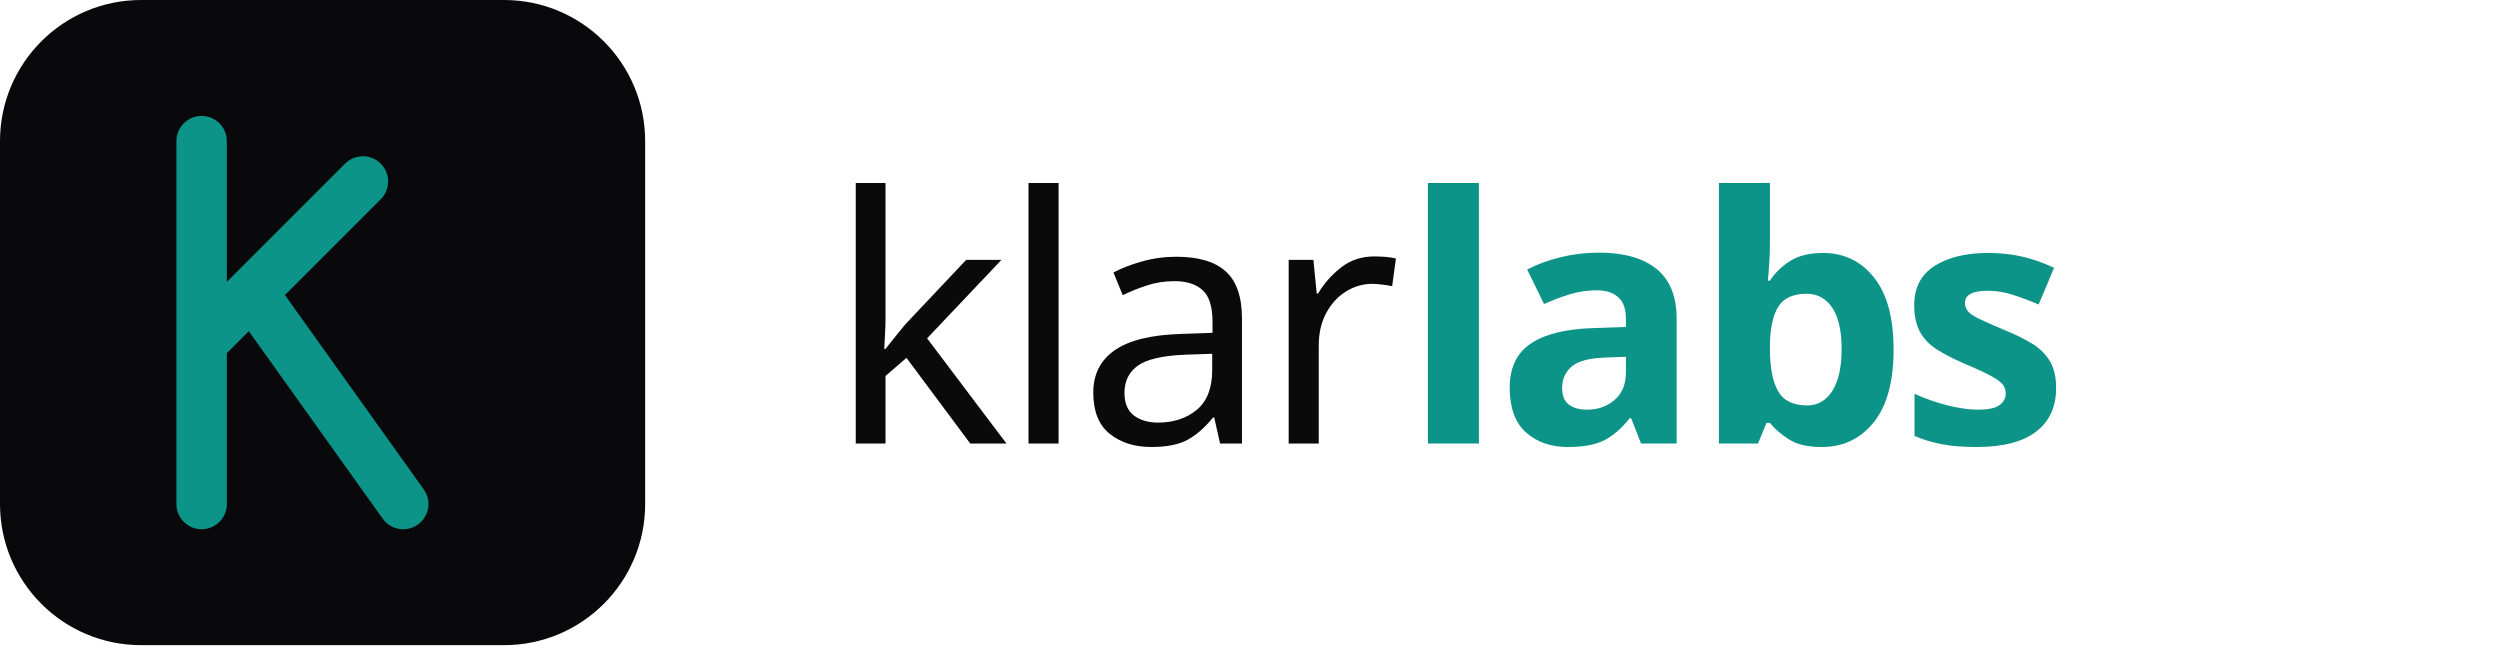
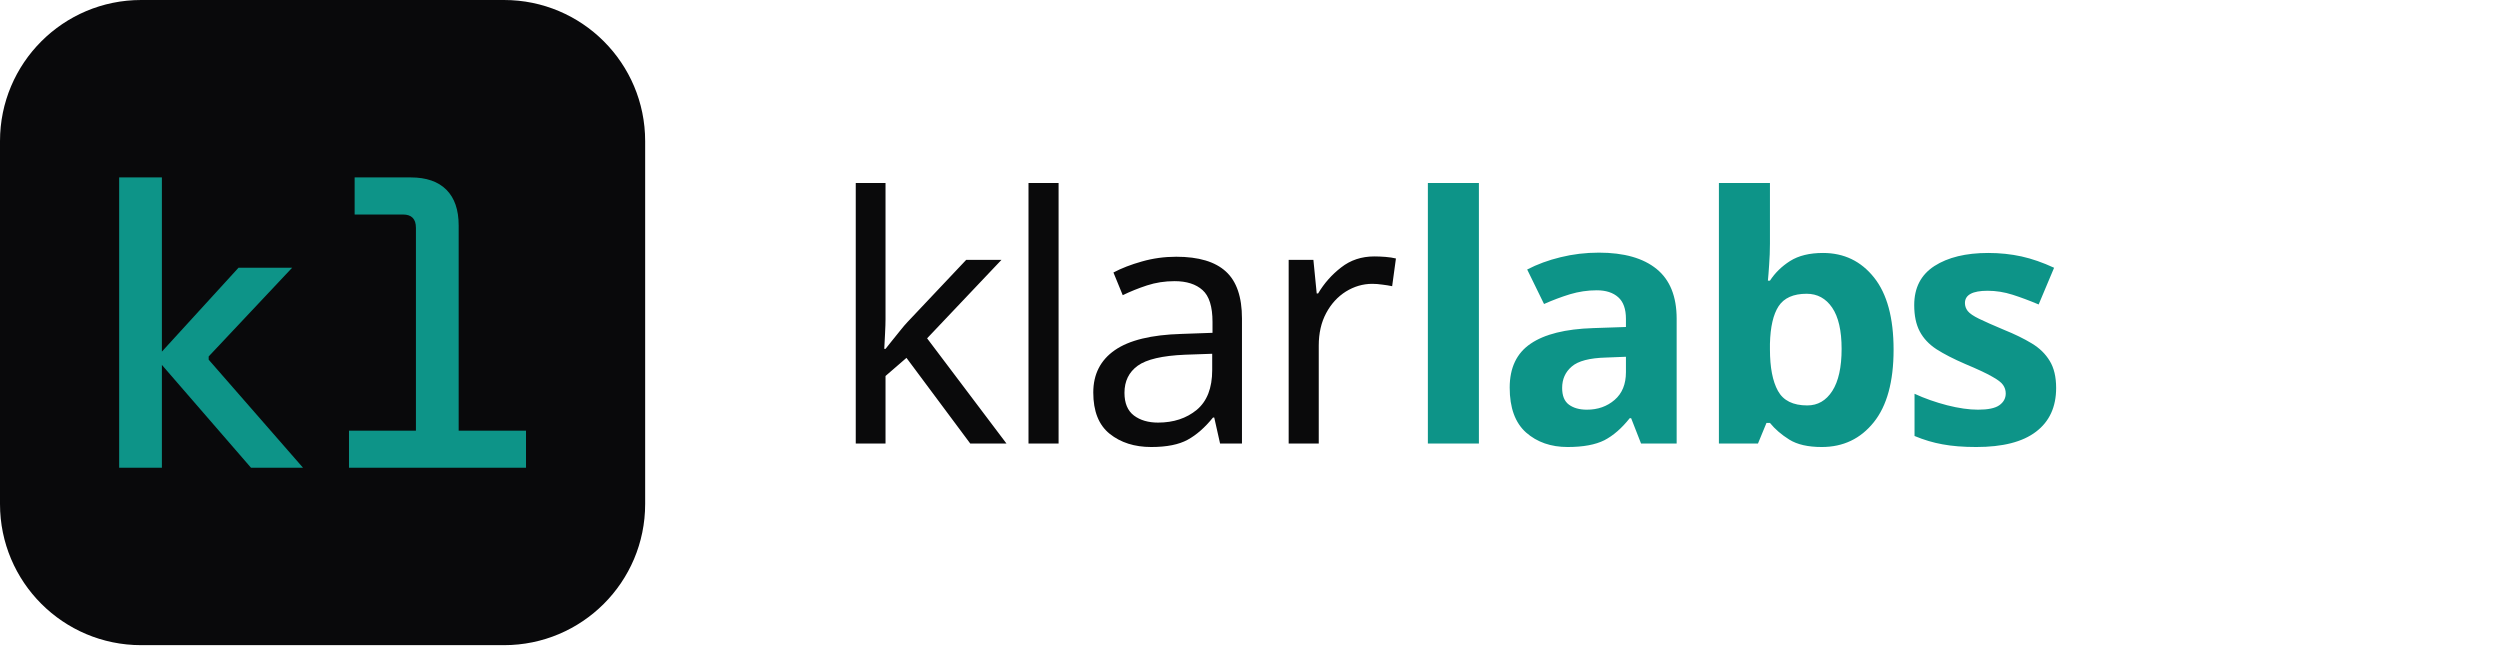
<svg xmlns="http://www.w3.org/2000/svg" width="248" height="64" viewBox="0 0 248 64" role="img" aria-label="klarlabs">
  <rect width="64" height="64" rx="14" fill="#09090B" />
-   <path d="M20 14v36M20 34l16-16M25 29l15 21" stroke="#0D9488" stroke-width="5" stroke-linecap="round" stroke-linejoin="round" fill="none" />
+   <g transform="translate(7.9 46.4) scale(0.04 -0.04)" fill="#0D9488">
+     <path d="M98 0V720H204V288L394 496H527L320 276V268L554 0H425L204 255V0Z" />
+     <path transform="translate(600 0)" d="M68 0V92H234V595Q234 628 202 628H82V720H221Q279 720 309.5 689.5Q340 659 340 601V92H507V0Z" />
+   </g>
  <text x="82" y="44" font-family="'DM Sans', system-ui, sans-serif" font-size="34" letter-spacing="-0.03em" fill="#0a0a0b">klar<tspan fill="#0D9488" font-weight="600">labs</tspan>
  </text>
</svg>
